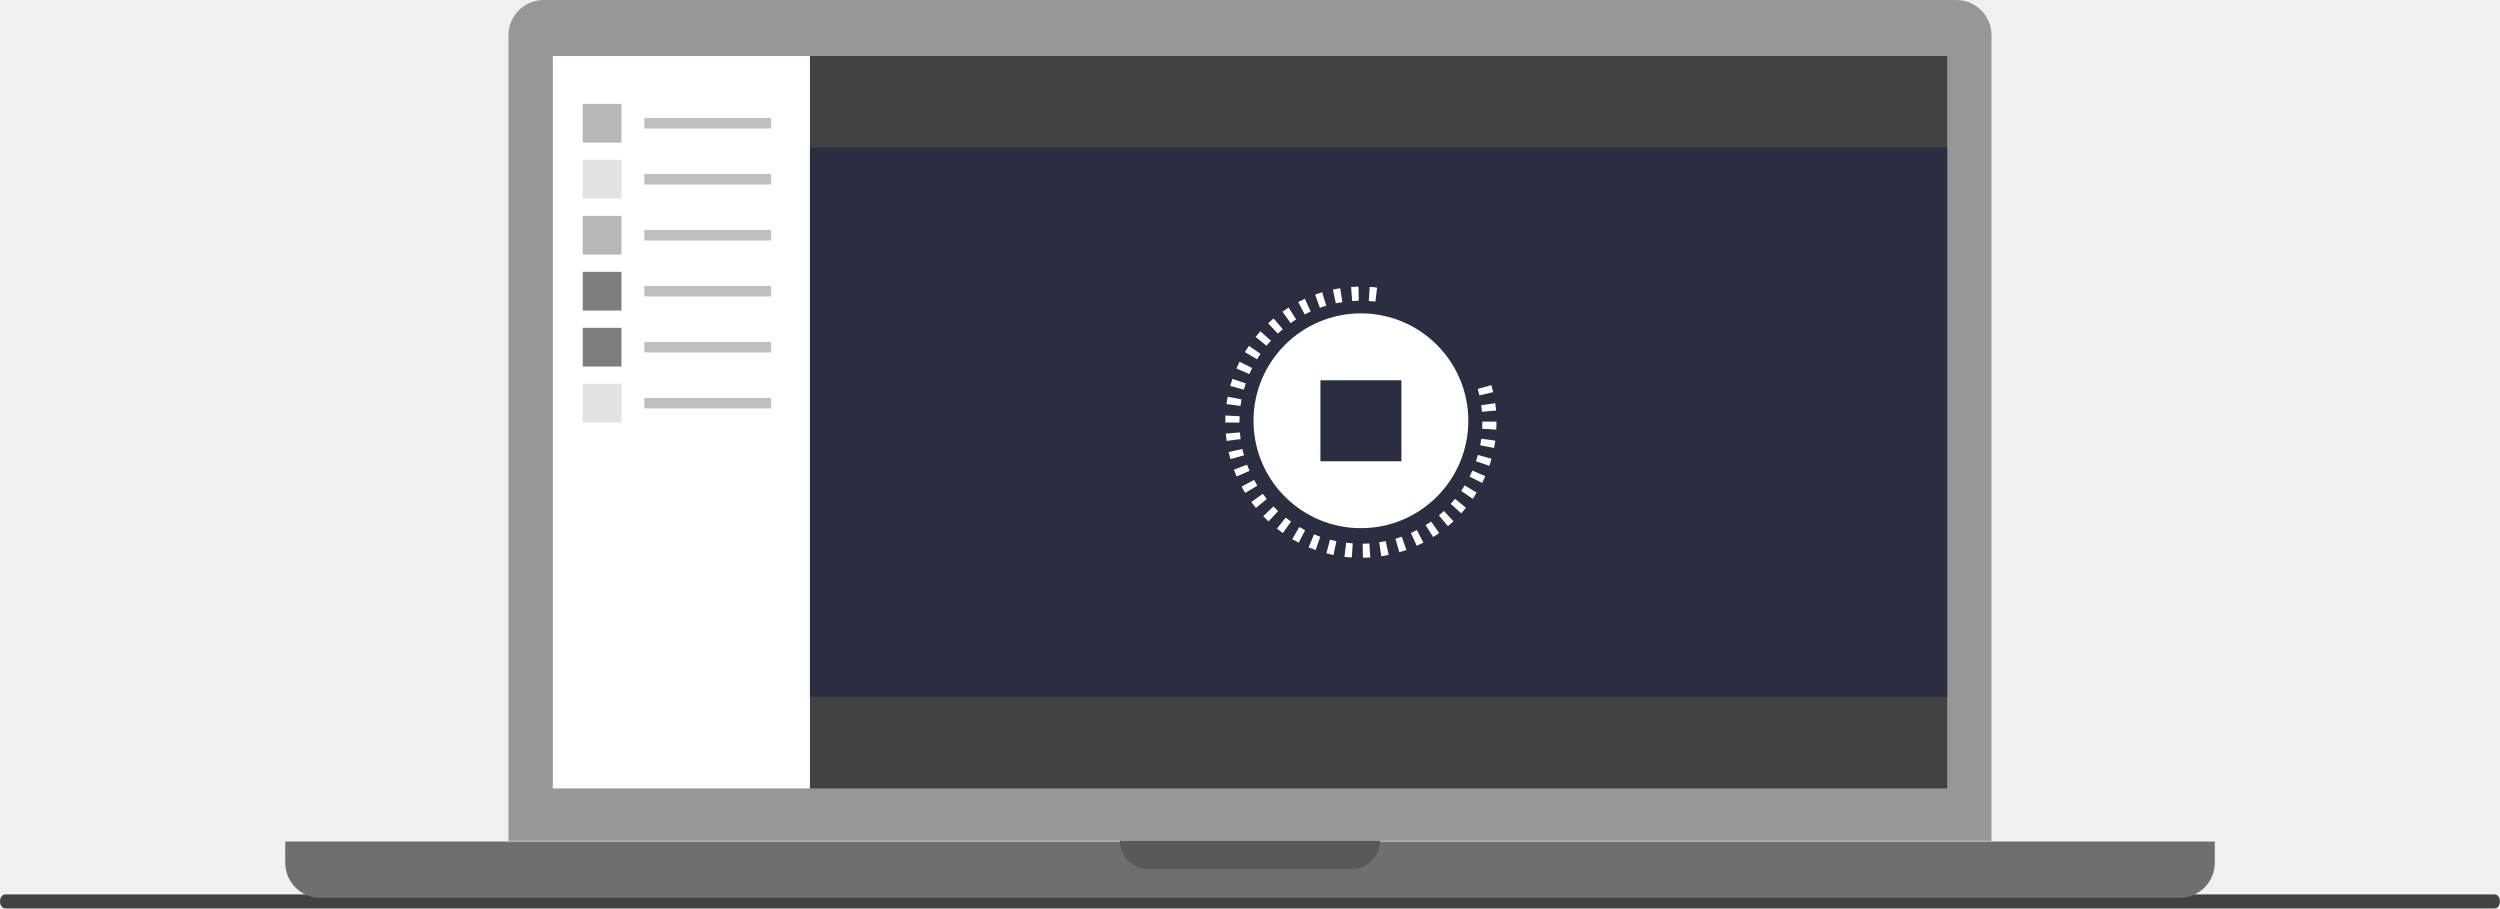
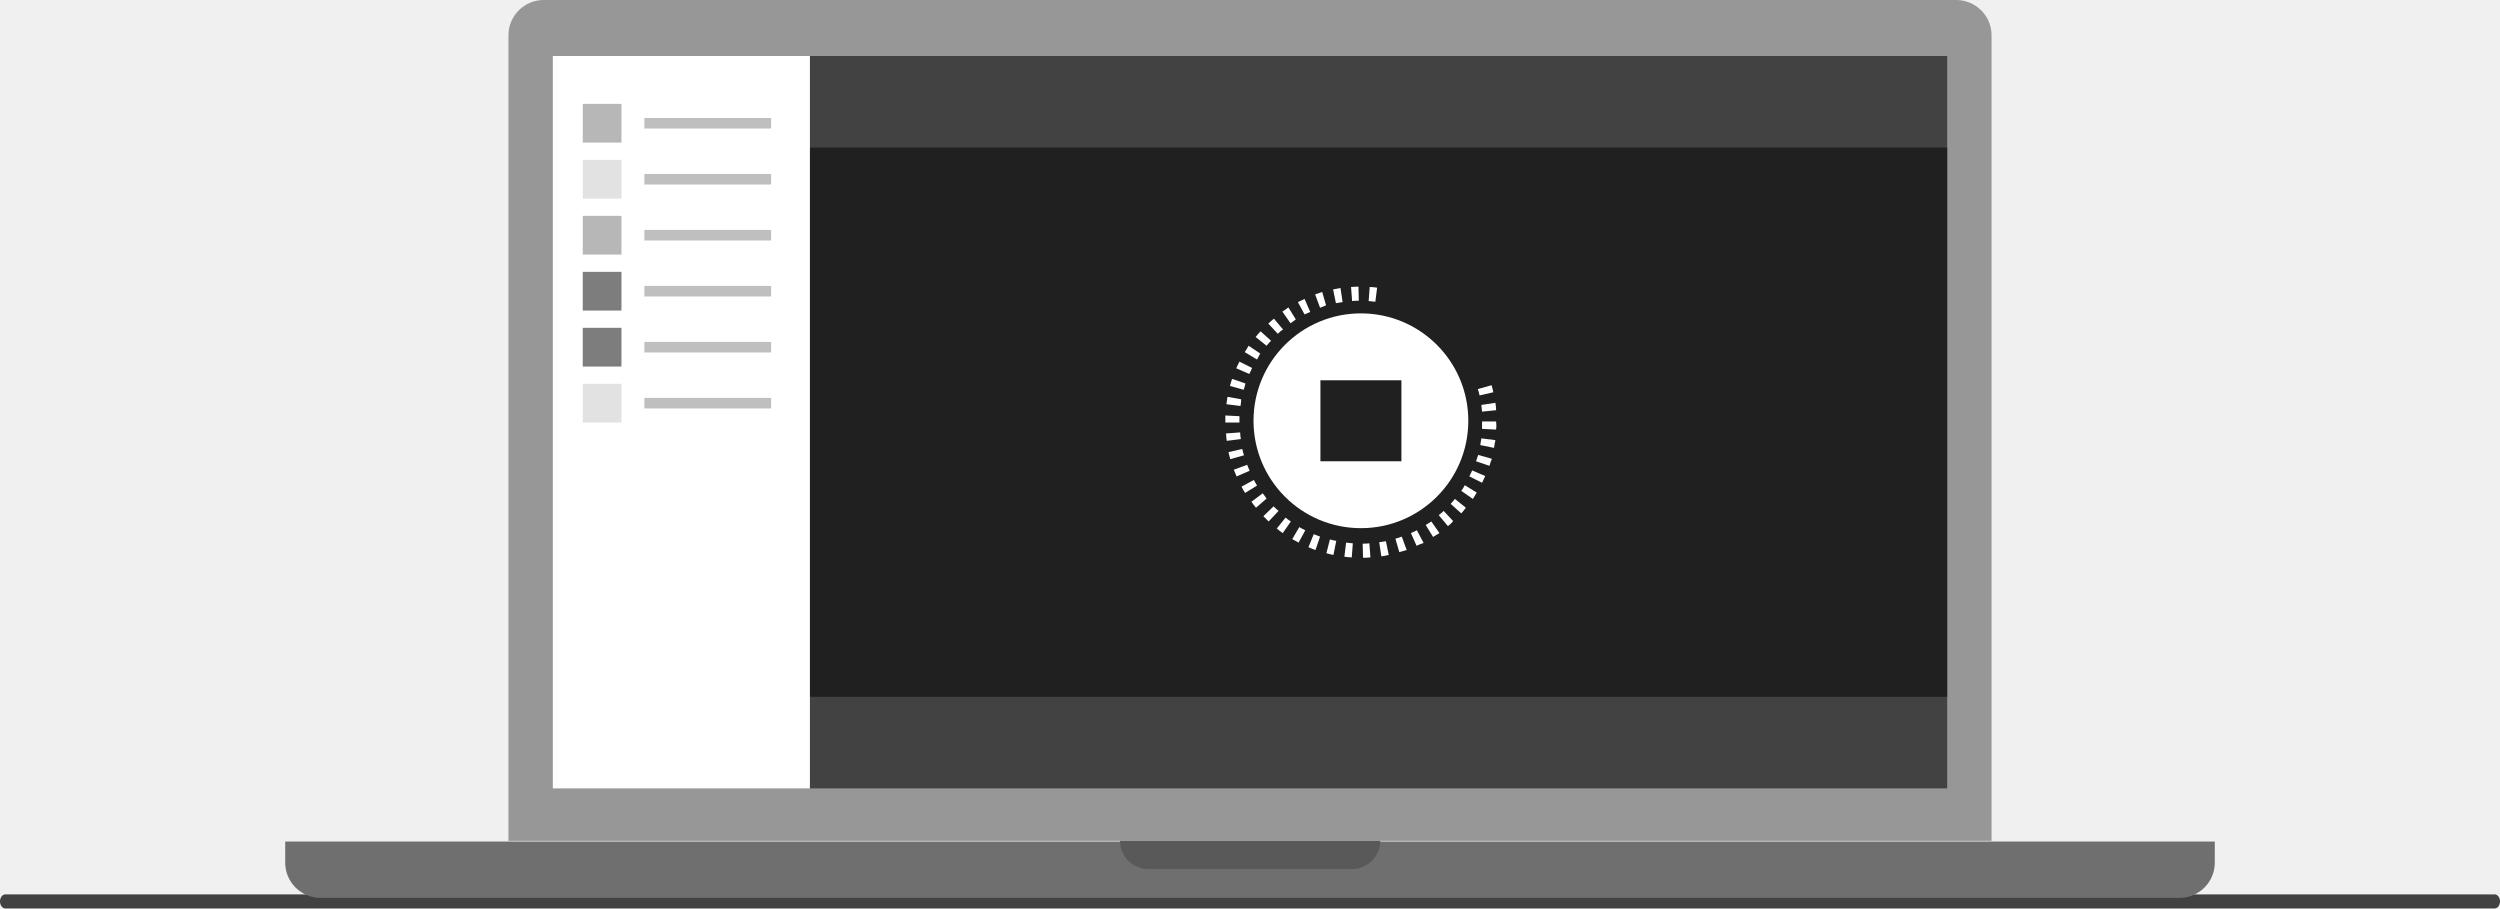
- <svg xmlns="http://www.w3.org/2000/svg" id="anm" viewBox="0 0 710 258">
-   <defs>
-     <style>
-             .cls-2{fill:#424242}.cls-3{fill:#2b2d41}.cls-4,.cls-7,.cls-8,.cls-9{fill:#fff}.cls-5{fill:#bfbfbf}.cls-6{fill:#706f6f}.cls-7{opacity:.5}.cls-8{opacity:.8}.cls-9{opacity:.1}
-         </style>
-   </defs>
-   <g id="Camada_2" data-name="Camada 2">
-     <g id="Camada_1-2" data-name="Camada 1">
-       <path id="cinza5" d="M154.41,0H555.59a10,10,0,0,1,10,10V238.81a0,0,0,0,1,0,0H144.41a0,0,0,0,1,0,0V10A10,10,0,0,1,154.41,0Z" style="fill:#979797" />
-       <rect id="cinza9" class="cls-2" x="230" y="15.91" width="323" height="208" />
-       <rect id="corelos1" class="cls-3" x="230" y="41.91" width="323" height="156" />
-       <rect id="branco" class="cls-4" x="157" y="15.91" width="73" height="208" />
-       <path id="branco-2" data-name="branco" class="cls-4" d="M387.07,158.4l-.07-4c.64,0,1.27,0,1.89-.07l.27,4C388.47,158.36,387.77,158.39,387.07,158.4Z" />
-       <path id="branco-3" data-name="branco" class="cls-4" d="M383.92,158.32c-.71,0-1.4-.11-2.1-.19l.49-4c.62.08,1.24.14,1.87.18Z" />
-       <path id="branco-4" data-name="branco" class="cls-4" d="M392.29,158,391.7,154c.63-.1,1.24-.21,1.85-.33l.82,3.91C393.68,157.75,393,157.87,392.29,158Z" />
-       <path id="branco-5" data-name="branco" class="cls-4" d="M378.71,157.62q-1-.21-2-.48l1-3.87c.6.16,1.21.3,1.83.43Z" />
-       <path id="branco-6" data-name="branco" class="cls-4" d="M397.42,156.83,396.3,153c.6-.18,1.19-.37,1.78-.58l1.35,3.76C398.77,156.42,398.1,156.64,397.42,156.83Z" />
-       <path id="branco-7" data-name="branco" class="cls-4" d="M373.65,156.21c-.66-.23-1.32-.49-2-.75l1.53-3.7c.58.24,1.17.47,1.77.68Z" />
-       <path id="branco-8" data-name="branco" class="cls-4" d="M402.34,155l-1.64-3.64c.57-.26,1.14-.53,1.69-.82l1.85,3.55C403.61,154.41,403,154.72,402.34,155Z" />
-       <path id="branco-9" data-name="branco" class="cls-4" d="M368.83,154.12c-.63-.32-1.24-.66-1.84-1l2-3.45c.54.32,1.09.63,1.66.92Z" />
-       <path id="branco-10" data-name="branco" class="cls-4" d="M407,152.52l-2.13-3.39c.53-.33,1.06-.68,1.57-1l2.31,3.26C408.15,151.76,407.56,152.15,407,152.52Z" />
-       <path id="branco-11" data-name="branco" class="cls-4" d="M364.33,151.39q-.85-.6-1.68-1.26l2.48-3.13c.49.38,1,.76,1.51,1.12Z" />
-       <path id="branco-12" data-name="branco" class="cls-4" d="M411.21,149.43l-2.57-3.07c.49-.4,1-.82,1.42-1.25l2.73,2.93C412.27,148.51,411.75,149,411.21,149.43Z" />
-       <path id="branco-13" data-name="branco" class="cls-4" d="M360.26,148.08c-.51-.48-1-1-1.5-1.48l2.88-2.77q.66.67,1.35,1.32Z" />
-       <path id="branco-14" data-name="branco" class="cls-4" d="M415,145.79l-3-2.69c.42-.46.83-.94,1.23-1.43l3.1,2.53C415.93,144.74,415.47,145.27,415,145.79Z" />
-       <path id="branco-15" data-name="branco" class="cls-4" d="M356.67,144.25c-.44-.54-.87-1.1-1.29-1.67l3.24-2.35c.37.5.75,1,1.15,1.49Z" />
-       <path id="branco-16" data-name="branco" class="cls-4" d="M418.26,141.67l-3.3-2.26c.36-.52.7-1,1-1.58l3.41,2.08C419,140.51,418.66,141.09,418.26,141.67Z" />
-       <path id="branco-17" data-name="branco" class="cls-4" d="M353.63,140c-.36-.59-.71-1.2-1-1.81l3.52-1.9c.3.55.61,1.09.93,1.63Z" />
-       <path id="branco-18" data-name="branco" class="cls-4" d="M420.93,137.15l-3.57-1.79c.28-.57.55-1.13.8-1.71l3.66,1.59C421.54,135.89,421.25,136.52,420.93,137.15Z" />
-       <path id="branco-19" data-name="branco" class="cls-4" d="M351.21,135.31c-.28-.64-.55-1.29-.79-1.94l3.75-1.4c.22.59.45,1.17.7,1.74Z" />
-       <path id="branco-20" data-name="branco" class="cls-4" d="M423,132.3,419.17,131c.21-.59.39-1.19.56-1.8l3.85,1.08C423.39,131,423.19,131.64,423,132.3Z" />
-       <path id="branco-21" data-name="branco" class="cls-4" d="M349.44,130.37c-.19-.67-.36-1.35-.52-2l3.91-.87c.14.61.29,1.22.46,1.82Z" />
-       <path id="branco-22" data-name="branco" class="cls-4" d="M424.31,127.22l-3.93-.75c.12-.62.22-1.24.3-1.87l4,.54C424.55,125.84,424.44,126.53,424.31,127.22Z" />
-       <path id="branco-23" data-name="branco" class="cls-4" d="M348.36,125.23c-.09-.69-.17-1.39-.23-2.09l4-.33c.05.63.12,1.25.21,1.87Z" />
-       <path id="branco-24" data-name="branco" class="cls-4" d="M424.94,122l-4-.22c0-.62.05-1.25.05-1.88v-.16h4v.12C425,120.61,425,121.31,424.94,122Z" />
-       <path id="branco-25" data-name="branco" class="cls-4" d="M349,120l-1,0c0-.71,0-1.38.05-2l4,.21c0,.6-.05,1.2-.05,1.81Z" />
-       <path id="branco-26" data-name="branco" class="cls-4" d="M420.88,116.94c-.06-.63-.13-1.26-.22-1.88l4-.55c.1.69.18,1.38.24,2.08Z" />
-       <path id="branco-27" data-name="branco" class="cls-4" d="M352.31,115.28l-4-.53c.1-.7.21-1.39.34-2.07l3.93.74Q352.43,114.35,352.31,115.28Z" />
-       <path id="branco-28" data-name="branco" class="cls-4" d="M420.16,112.29c-.14-.62-.3-1.23-.47-1.83l3.85-1.09c.19.67.36,1.35.52,2Z" />
-       <path id="branco-29" data-name="branco" class="cls-4" d="M353.25,110.67l-3.86-1.06c.19-.68.4-1.35.62-2l3.79,1.27C353.6,109.47,353.42,110.07,353.25,110.67Z" />
-       <path id="branco-30" data-name="branco" class="cls-4" d="M418.81,107.78c-.22-.59-.46-1.17-.71-1.74l3.66-1.61c.28.64.55,1.29.79,1.94Z" />
-       <path id="branco-31" data-name="branco" class="cls-4" d="M354.81,106.24l-3.67-1.59c.28-.65.58-1.28.89-1.91l3.58,1.78C355.33,105.09,355.06,105.66,354.81,106.24Z" />
-       <path id="branco-32" data-name="branco" class="cls-4" d="M416.86,103.5c-.3-.55-.61-1.09-.94-1.63l3.41-2.09c.36.6.71,1.2,1.05,1.82Z" />
-       <path id="branco-33" data-name="branco" class="cls-4" d="M357,102.05,353.55,100q.56-.9,1.14-1.77l3.31,2.25C357.64,101,357.3,101.51,357,102.05Z" />
-       <path id="branco-34" data-name="branco" class="cls-4" d="M414.34,99.53c-.37-.51-.76-1-1.15-1.49l3.09-2.54c.44.55.87,1.1,1.29,1.67Z" />
-       <path id="branco-35" data-name="branco" class="cls-4" d="M359.68,98.2l-3.1-2.52c.44-.54.89-1.08,1.36-1.59l3,2.68C360.49,97.23,360.08,97.71,359.68,98.2Z" />
-       <path id="branco-36" data-name="branco" class="cls-4" d="M411.3,95.93c-.43-.45-.88-.89-1.34-1.32l2.72-2.93q.78.72,1.5,1.47Z" />
-       <path id="branco-37" data-name="branco" class="cls-4" d="M362.89,94.75l-2.74-2.92c.51-.47,1-.94,1.57-1.39l2.58,3.06C363.82,93.9,363.35,94.32,362.89,94.75Z" />
-       <path id="branco-38" data-name="branco" class="cls-4" d="M407.81,92.78c-.49-.39-1-.77-1.51-1.13l2.3-3.27c.57.4,1.13.82,1.69,1.25Z" />
-       <path id="branco-39" data-name="branco" class="cls-4" d="M366.53,91.77l-2.31-3.26q.86-.62,1.74-1.17l2.14,3.38C367.57,91.06,367,91.41,366.53,91.77Z" />
-       <path id="branco-40" data-name="branco" class="cls-4" d="M403.92,90.12c-.54-.31-1.09-.62-1.65-.91l1.83-3.55c.63.32,1.24.66,1.85,1Z" />
-       <path id="branco-41" data-name="branco" class="cls-4" d="M370.54,89.31l-1.85-3.54q.93-.49,1.89-.93l1.65,3.65C371.66,88.75,371.1,89,370.54,89.31Z" />
-       <path id="branco-42" data-name="branco" class="cls-4" d="M399.7,88c-.57-.24-1.16-.46-1.76-.67l1.33-3.77c.66.23,1.32.48,2,.75Z" />
-       <path id="branco-43" data-name="branco" class="cls-4" d="M374.85,87.42l-1.35-3.76c.65-.24,1.32-.45,2-.66l1.15,3.84C376,87,375.44,87.21,374.85,87.42Z" />
-       <path id="branco-44" data-name="branco" class="cls-4" d="M395.24,86.53c-.6-.16-1.21-.3-1.83-.43l.8-3.92c.69.14,1.37.3,2,.47Z" />
-       <path id="branco-45" data-name="branco" class="cls-4" d="M379.37,86.14l-.82-3.91c.69-.14,1.37-.27,2.07-.38l.61,4C380.6,85.9,380,86,379.37,86.14Z" />
-       <path id="branco-46" data-name="branco" class="cls-4" d="M390.62,85.65c-.62-.07-1.25-.13-1.88-.17l.26-4c.7,0,1.4.11,2.09.19Z" />
-       <path id="branco-47" data-name="branco" class="cls-4" d="M384,85.49l-.29-4q1-.06,2.1-.09l.07,4C385.29,85.42,384.66,85.45,384,85.49Z" />
-       <rect id="cinza3" class="cls-5" x="183" y="33.5" width="36" height="3" />
-       <rect id="cinza3-2" data-name="cinza3" class="cls-5" x="183" y="49.4" width="36" height="3" />
-       <rect id="cinza3-3" data-name="cinza3" class="cls-5" x="183" y="65.3" width="36" height="3" />
-       <rect id="cinza3-4" data-name="cinza3" class="cls-5" x="183" y="81.2" width="36" height="3" />
-       <rect id="cinza3-5" data-name="cinza3" class="cls-5" x="183" y="97.1" width="36" height="3" />
-       <rect id="cinza3-6" data-name="cinza3" class="cls-5" x="183" y="113" width="36" height="3" />
-       <g id="cinza9-2" data-name="cinza9">
-         <path class="cls-2" d="M708.51,258H1.49C.67,258,0,257.1,0,256s.67-2,1.49-2h707c.82,0,1.49.9,1.49,2S709.33,258,708.51,258Z" />
+ <svg xmlns="http://www.w3.org/2000/svg" version="1.1" id="anm" x="0px" y="0px" viewBox="0 0 710 258" style="enable-background:new 0 0 710 258;" xml:space="preserve">
+   <style type="text/css">
+ 	.st0{fill:#979797;}
+ 	.st1{fill:#424242;}
+ 	.st2{fill:#202020;}
+ 	.st3{fill:#FFFFFF;}
+ 	.st4{fill:#BFBFBF;}
+ 	.st5{fill:#706F6F;}
+ 	.st6{opacity:0.5;fill:#FFFFFF;enable-background:new    ;}
+ 	.st7{opacity:0.8;fill:#FFFFFF;enable-background:new    ;}
+ 	.st8{opacity:0.1;fill:#FFFFFF;enable-background:new    ;}
+ 	.st9{fill:#6F6F6F;}
+ 	.st10{fill:#595959;}
+ 	.st11{fill:#2B2D41;fill-opacity:0;}
+ </style>
+   <g id="Camada_2_1_">
+     <g id="Camada_1-2">
+       <path id="cinza5" class="st0" d="M154.4,0h401.2c5.5,0,10,4.5,10,10v228.8l0,0H144.4l0,0V10C144.4,4.5,148.9,0,154.4,0z" />
+       <rect id="cinza9" x="230" y="15.9" class="st1" width="323" height="208" />
+       <rect id="corelos1" x="230" y="41.9" class="st2" width="323" height="156" />
+       <rect id="branco" x="157" y="15.9" class="st3" width="73" height="208" />
+       <path id="branco-2" class="st3" d="M387.1,158.4l-0.1-4c0.6,0,1.3,0,1.9-0.1l0.3,4C388.5,158.4,387.8,158.4,387.1,158.4z" />
+       <path id="branco-3" class="st3" d="M383.9,158.3c-0.7,0-1.4-0.1-2.1-0.2l0.5-4c0.6,0.1,1.2,0.1,1.9,0.2L383.9,158.3z" />
+       <path id="branco-4" class="st3" d="M392.3,158l-0.6-4c0.6-0.1,1.2-0.2,1.9-0.3l0.8,3.9C393.7,157.8,393,157.9,392.3,158z" />
+       <path id="branco-5" class="st3" d="M378.7,157.6c-0.7-0.1-1.3-0.3-2-0.5l1-3.9c0.6,0.2,1.2,0.3,1.8,0.4L378.7,157.6z" />
+       <path id="branco-6" class="st3" d="M397.4,156.8l-1.1-3.8c0.6-0.2,1.2-0.4,1.8-0.6l1.4,3.8C398.8,156.4,398.1,156.6,397.4,156.8z" />
+       <path id="branco-7" class="st3" d="M373.6,156.2c-0.7-0.2-1.3-0.5-2-0.8l1.5-3.7c0.6,0.2,1.2,0.5,1.8,0.7L373.6,156.2z" />
+       <path id="branco-8" class="st3" d="M402.3,155l-1.6-3.6c0.6-0.3,1.1-0.5,1.7-0.8l1.9,3.6C403.6,154.4,403,154.7,402.3,155z" />
+       <path id="branco-9" class="st3" d="M368.8,154.1c-0.6-0.3-1.2-0.7-1.8-1l2-3.4c0.5,0.3,1.1,0.6,1.7,0.9L368.8,154.1z" />
+       <path id="branco-10" class="st3" d="M407,152.5l-2.1-3.4c0.5-0.3,1.1-0.7,1.6-1l2.3,3.3C408.1,151.8,407.6,152.1,407,152.5z" />
+       <path id="branco-11" class="st3" d="M364.3,151.4c-0.6-0.4-1.1-0.8-1.7-1.3l2.5-3.1c0.5,0.4,1,0.8,1.5,1.1L364.3,151.4z" />
+       <path id="branco-12" class="st3" d="M411.2,149.4l-2.6-3.1c0.5-0.4,1-0.8,1.4-1.2l2.7,2.9C412.3,148.5,411.8,149,411.2,149.4z" />
+       <path id="branco-13" class="st3" d="M360.3,148.1c-0.5-0.5-1-1-1.5-1.5l2.9-2.8c0.4,0.4,0.9,0.9,1.4,1.3L360.3,148.1z" />
+       <path id="branco-14" class="st3" d="M415,145.8l-3-2.7c0.4-0.5,0.8-0.9,1.2-1.4l3.1,2.5C415.9,144.7,415.5,145.3,415,145.8z" />
+       <path id="branco-15" class="st3" d="M356.7,144.2c-0.4-0.5-0.9-1.1-1.3-1.7l3.2-2.4c0.4,0.5,0.8,1,1.1,1.5L356.7,144.2z" />
+       <path id="branco-16" class="st3" d="M418.3,141.7l-3.3-2.3c0.4-0.5,0.7-1,1-1.6l3.4,2.1C419,140.5,418.7,141.1,418.3,141.7z" />
+       <path id="branco-17" class="st3" d="M353.6,140c-0.4-0.6-0.7-1.2-1-1.8l3.5-1.9c0.3,0.6,0.6,1.1,0.9,1.6L353.6,140z" />
+       <path id="branco-18" class="st3" d="M420.9,137.1l-3.6-1.8c0.3-0.6,0.5-1.1,0.8-1.7l3.7,1.6C421.5,135.9,421.2,136.5,420.9,137.1z    " />
+       <path id="branco-19" class="st3" d="M351.2,135.3c-0.3-0.6-0.5-1.3-0.8-1.9l3.8-1.4c0.2,0.6,0.5,1.2,0.7,1.7L351.2,135.3z" />
+       <path id="branco-20" class="st3" d="M423,132.3l-3.8-1.3c0.2-0.6,0.4-1.2,0.6-1.8l3.9,1.1C423.4,131,423.2,131.6,423,132.3z" />
+       <path id="branco-21" class="st3" d="M349.4,130.4c-0.2-0.7-0.4-1.4-0.5-2l3.9-0.9c0.1,0.6,0.3,1.2,0.5,1.8L349.4,130.4z" />
+       <path id="branco-22" class="st3" d="M424.3,127.2l-3.9-0.8c0.1-0.6,0.2-1.2,0.3-1.9l4,0.5C424.5,125.8,424.4,126.5,424.3,127.2z" />
+       <path id="branco-23" class="st3" d="M348.4,125.2c-0.1-0.7-0.2-1.4-0.2-2.1l4-0.3c0,0.6,0.1,1.2,0.2,1.9L348.4,125.2z" />
+       <path id="branco-24" class="st3" d="M424.9,122l-4-0.2c0-0.6,0-1.2,0-1.9v-0.2h4v0.1C425,120.6,425,121.3,424.9,122z" />
+       <path id="branco-25" class="st3" d="M349,120h-1c0-0.7,0-1.4,0-2l4,0.2c0,0.6,0,1.2,0,1.8L349,120z" />
+       <path id="branco-26" class="st3" d="M420.9,116.9c-0.1-0.6-0.1-1.3-0.2-1.9l4-0.6c0.1,0.7,0.2,1.4,0.2,2.1L420.9,116.9z" />
+       <path id="branco-27" class="st3" d="M352.3,115.3l-4-0.5c0.1-0.7,0.2-1.4,0.3-2.1l3.9,0.7C352.5,114,352.4,114.7,352.3,115.3z" />
+       <path id="branco-28" class="st3" d="M420.2,112.3c-0.1-0.6-0.3-1.2-0.5-1.8l3.9-1.1c0.2,0.7,0.4,1.3,0.5,2L420.2,112.3z" />
+       <path id="branco-29" class="st3" d="M353.2,110.7l-3.9-1.1c0.2-0.7,0.4-1.3,0.6-2l3.8,1.3C353.6,109.5,353.4,110.1,353.2,110.7z" />
+       <path id="branco-30" class="st3" d="M418.8,107.8c-0.2-0.6-0.5-1.2-0.7-1.7l3.7-1.6c0.3,0.6,0.5,1.3,0.8,1.9L418.8,107.8z" />
+       <path id="branco-31" class="st3" d="M354.8,106.2l-3.7-1.6c0.3-0.7,0.6-1.3,0.9-1.9l3.6,1.8C355.3,105.1,355.1,105.7,354.8,106.2z    " />
+       <path id="branco-32" class="st3" d="M416.9,103.5c-0.3-0.6-0.6-1.1-0.9-1.6l3.4-2.1c0.4,0.6,0.7,1.2,1,1.8L416.9,103.5z" />
+       <path id="branco-33" class="st3" d="M357,102.1l-3.5-2.1c0.4-0.6,0.8-1.2,1.1-1.8l3.3,2.2C357.6,101,357.3,101.5,357,102.1z" />
+       <path id="branco-34" class="st3" d="M414.3,99.5c-0.4-0.5-0.8-1-1.1-1.5l3.1-2.5c0.4,0.6,0.9,1.1,1.3,1.7L414.3,99.5z" />
+       <path id="branco-35" class="st3" d="M359.7,98.2l-3.1-2.5c0.4-0.5,0.9-1.1,1.4-1.6l3,2.7C360.5,97.2,360.1,97.7,359.7,98.2z" />
+       <path id="branco-36" class="st3" d="M411.3,95.9c-0.4-0.4-0.9-0.9-1.3-1.3l2.7-2.9c0.5,0.5,1,1,1.5,1.5L411.3,95.9z" />
+       <path id="branco-37" class="st3" d="M362.9,94.8l-2.7-2.9c0.5-0.5,1-0.9,1.6-1.4l2.6,3.1C363.8,93.9,363.4,94.3,362.9,94.8z" />
+       <path id="branco-38" class="st3" d="M407.8,92.8c-0.5-0.4-1-0.8-1.5-1.1l2.3-3.3c0.6,0.4,1.1,0.8,1.7,1.2L407.8,92.8z" />
+       <path id="branco-39" class="st3" d="M366.5,91.8l-2.3-3.3c0.6-0.4,1.2-0.8,1.7-1.2l2.1,3.4C367.6,91.1,367,91.4,366.5,91.8z" />
+       <path id="branco-40" class="st3" d="M403.9,90.1c-0.5-0.3-1.1-0.6-1.6-0.9l1.8-3.6c0.6,0.3,1.2,0.7,1.9,1L403.9,90.1z" />
+       <path id="branco-41" class="st3" d="M370.5,89.3l-1.9-3.5c0.6-0.3,1.3-0.6,1.9-0.9l1.6,3.7C371.7,88.8,371.1,89,370.5,89.3z" />
+       <path id="branco-42" class="st3" d="M399.7,88c-0.6-0.2-1.2-0.5-1.8-0.7l1.3-3.8c0.7,0.2,1.3,0.5,2,0.8L399.7,88z" />
+       <path id="branco-43" class="st3" d="M374.9,87.4l-1.4-3.8c0.6-0.2,1.3-0.4,2-0.7l1.1,3.8C376,87,375.4,87.2,374.9,87.4z" />
+       <path id="branco-44" class="st3" d="M395.2,86.5c-0.6-0.2-1.2-0.3-1.8-0.4l0.8-3.9c0.7,0.1,1.4,0.3,2,0.5L395.2,86.5z" />
+       <path id="branco-45" class="st3" d="M379.4,86.1l-0.8-3.9c0.7-0.1,1.4-0.3,2.1-0.4l0.6,4C380.6,85.9,380,86,379.4,86.1z" />
+       <path id="branco-46" class="st3" d="M390.6,85.7c-0.6-0.1-1.2-0.1-1.9-0.2l0.3-4c0.7,0,1.4,0.1,2.1,0.2L390.6,85.7z" />
+       <path id="branco-47" class="st3" d="M384,85.5l-0.3-4c0.7,0,1.4-0.1,2.1-0.1l0.1,4C385.3,85.4,384.7,85.4,384,85.5z" />
+       <rect id="cinza3" x="183" y="33.5" class="st4" width="36" height="3" />
+       <rect id="cinza3-2" x="183" y="49.4" class="st4" width="36" height="3" />
+       <rect id="cinza3-3" x="183" y="65.3" class="st4" width="36" height="3" />
+       <rect id="cinza3-4" x="183" y="81.2" class="st4" width="36" height="3" />
+       <rect id="cinza3-5" x="183" y="97.1" class="st4" width="36" height="3" />
+       <rect id="cinza3-6" x="183" y="113" class="st4" width="36" height="3" />
+       <g id="cinza9-2">
+         <path class="st1" d="M708.5,258H1.5c-0.8,0-1.5-0.9-1.5-2s0.7-2,1.5-2h707c0.8,0,1.5,0.9,1.5,2S709.3,258,708.5,258z" />
      </g>
-       <rect id="corelos2" class="cls-6" x="165.5" y="29.5" width="11" height="11" />
-       <rect id="corelos2-2" data-name="corelos2" class="cls-6" x="165.5" y="45.4" width="11" height="11" />
-       <rect id="corelos2-3" data-name="corelos2" class="cls-6" x="165.5" y="61.3" width="11" height="11" />
-       <rect id="corelos2-4" data-name="corelos2" class="cls-6" x="165.5" y="77.2" width="11" height="11" />
-       <rect id="corelos2-5" data-name="corelos2" class="cls-6" x="165.5" y="93.1" width="11" height="11" />
-       <rect id="corelos2-6" data-name="corelos2" class="cls-6" x="165.5" y="109" width="11" height="11" />
-       <rect id="branco-48" data-name="branco" class="cls-7" x="165" y="29" width="12" height="12" />
-       <rect id="branco-49" data-name="branco" class="cls-8" x="165" y="44.9" width="12" height="12" />
-       <rect id="branco-50" data-name="branco" class="cls-7" x="165" y="61" width="12" height="12" />
-       <rect id="branco-51" data-name="branco" class="cls-8" x="165" y="108.5" width="12" height="12" />
-       <rect id="branco-52" data-name="branco" class="cls-9" x="165" y="92.6" width="12" height="12" />
-       <rect id="branco-53" data-name="branco" class="cls-9" x="165" y="76.7" width="12" height="12" />
-       <path d="M81,239H629a0,0,0,0,1,0,0v6a10,10,0,0,1-10,10H91a10,10,0,0,1-10-10v-6A0,0,0,0,1,81,239Z" style="fill:#6f6f6f" />
-       <path id="cinza8" d="M318.06,238.81h73.88a0,0,0,0,1,0,0v0a8,8,0,0,1-8,8H326.06a8,8,0,0,1-8-8v0A0,0,0,0,1,318.06,238.81Z" style="fill:#595959" />
-       <circle class="cls-4" cx="386.5" cy="119.5" r="30.5" />
-       <rect class="cls-3" x="375" y="108" width="23" height="23" />
+       <rect id="corelos2" x="165.5" y="29.5" class="st5" width="11" height="11" />
+       <rect id="corelos2-2" x="165.5" y="45.4" class="st5" width="11" height="11" />
+       <rect id="corelos2-3" x="165.5" y="61.3" class="st5" width="11" height="11" />
+       <rect id="corelos2-4" x="165.5" y="77.2" class="st5" width="11" height="11" />
+       <rect id="corelos2-5" x="165.5" y="93.1" class="st5" width="11" height="11" />
+       <rect id="corelos2-6" x="165.5" y="109" class="st5" width="11" height="11" />
+       <rect id="branco-48" x="165" y="29" class="st6" width="12" height="12" />
+       <rect id="branco-49" x="165" y="44.9" class="st7" width="12" height="12" />
+       <rect id="branco-50" x="165" y="61" class="st6" width="12" height="12" />
+       <rect id="branco-51" x="165" y="108.5" class="st7" width="12" height="12" />
+       <rect id="branco-52" x="165" y="92.6" class="st8" width="12" height="12" />
+       <rect id="branco-53" x="165" y="76.7" class="st8" width="12" height="12" />
+       <path class="st9" d="M81,239h548l0,0v6c0,5.5-4.5,10-10,10H91c-5.5,0-10-4.5-10-10V239L81,239z" />
+       <path id="cinza8" class="st10" d="M318.1,238.8h73.9l0,0l0,0c0,4.4-3.6,8-8,8h-57.9C321.6,246.8,318.1,243.2,318.1,238.8    L318.1,238.8L318.1,238.8z" />
+       <circle class="st3" cx="386.5" cy="119.5" r="30.5" />
+       <rect x="375" y="108" class="st2" width="23" height="23" />
      <g id="Giragira">
-         <path class="cls-3" id="spinner" d="M417.74,108.88l5.86-1.38a39.11,39.11,0,0,0-30.5-26.43l-.66,6A33,33,0,0,1,417.74,108.88Z">
-           <animateTransform attributeName="transform" type="rotate" from="0 386 120" to="360 386 120" dur="1s" repeatCount="indefinite" />
+         <path id="spinner" class="st2" d="M417.7,108.9l5.9-1.4c-4.5-13.8-16.2-24-30.5-26.4l-0.7,6C404.2,89.2,413.9,97.6,417.7,108.9z        ">
+           <animateTransform accumulate="none" additive="replace" attributeName="transform" calcMode="linear" dur="1s" fill="remove" from="0 386 120" repeatCount="indefinite" restart="always" to="360 386 120" type="rotate">
+ 					</animateTransform>
        </path>
-         <path d="M417.74,108.88A33,33,0,1,1,386.5,86.5a33.22,33.22,0,0,1,5.94.54l.66-6a39,39,0,1,0,30.5,26.43Z" style="opacity:0;fill:#2b2d41" />
+         <path class="st11" d="M417.7,108.9c5.9,17.3-3.4,36-20.6,41.9s-36-3.4-41.9-20.6s3.4-36,20.6-41.9c3.4-1.2,7-1.8,10.6-1.8     c2,0,4,0.2,5.9,0.5l0.7-6c-21.2-3.6-41.4,10.6-45,31.8s10.6,41.4,31.8,45c21.2,3.6,41.4-10.6,45-31.8c1.1-6.2,0.6-12.6-1.3-18.6     L417.7,108.9z" />
      </g>
    </g>
  </g>
</svg>
